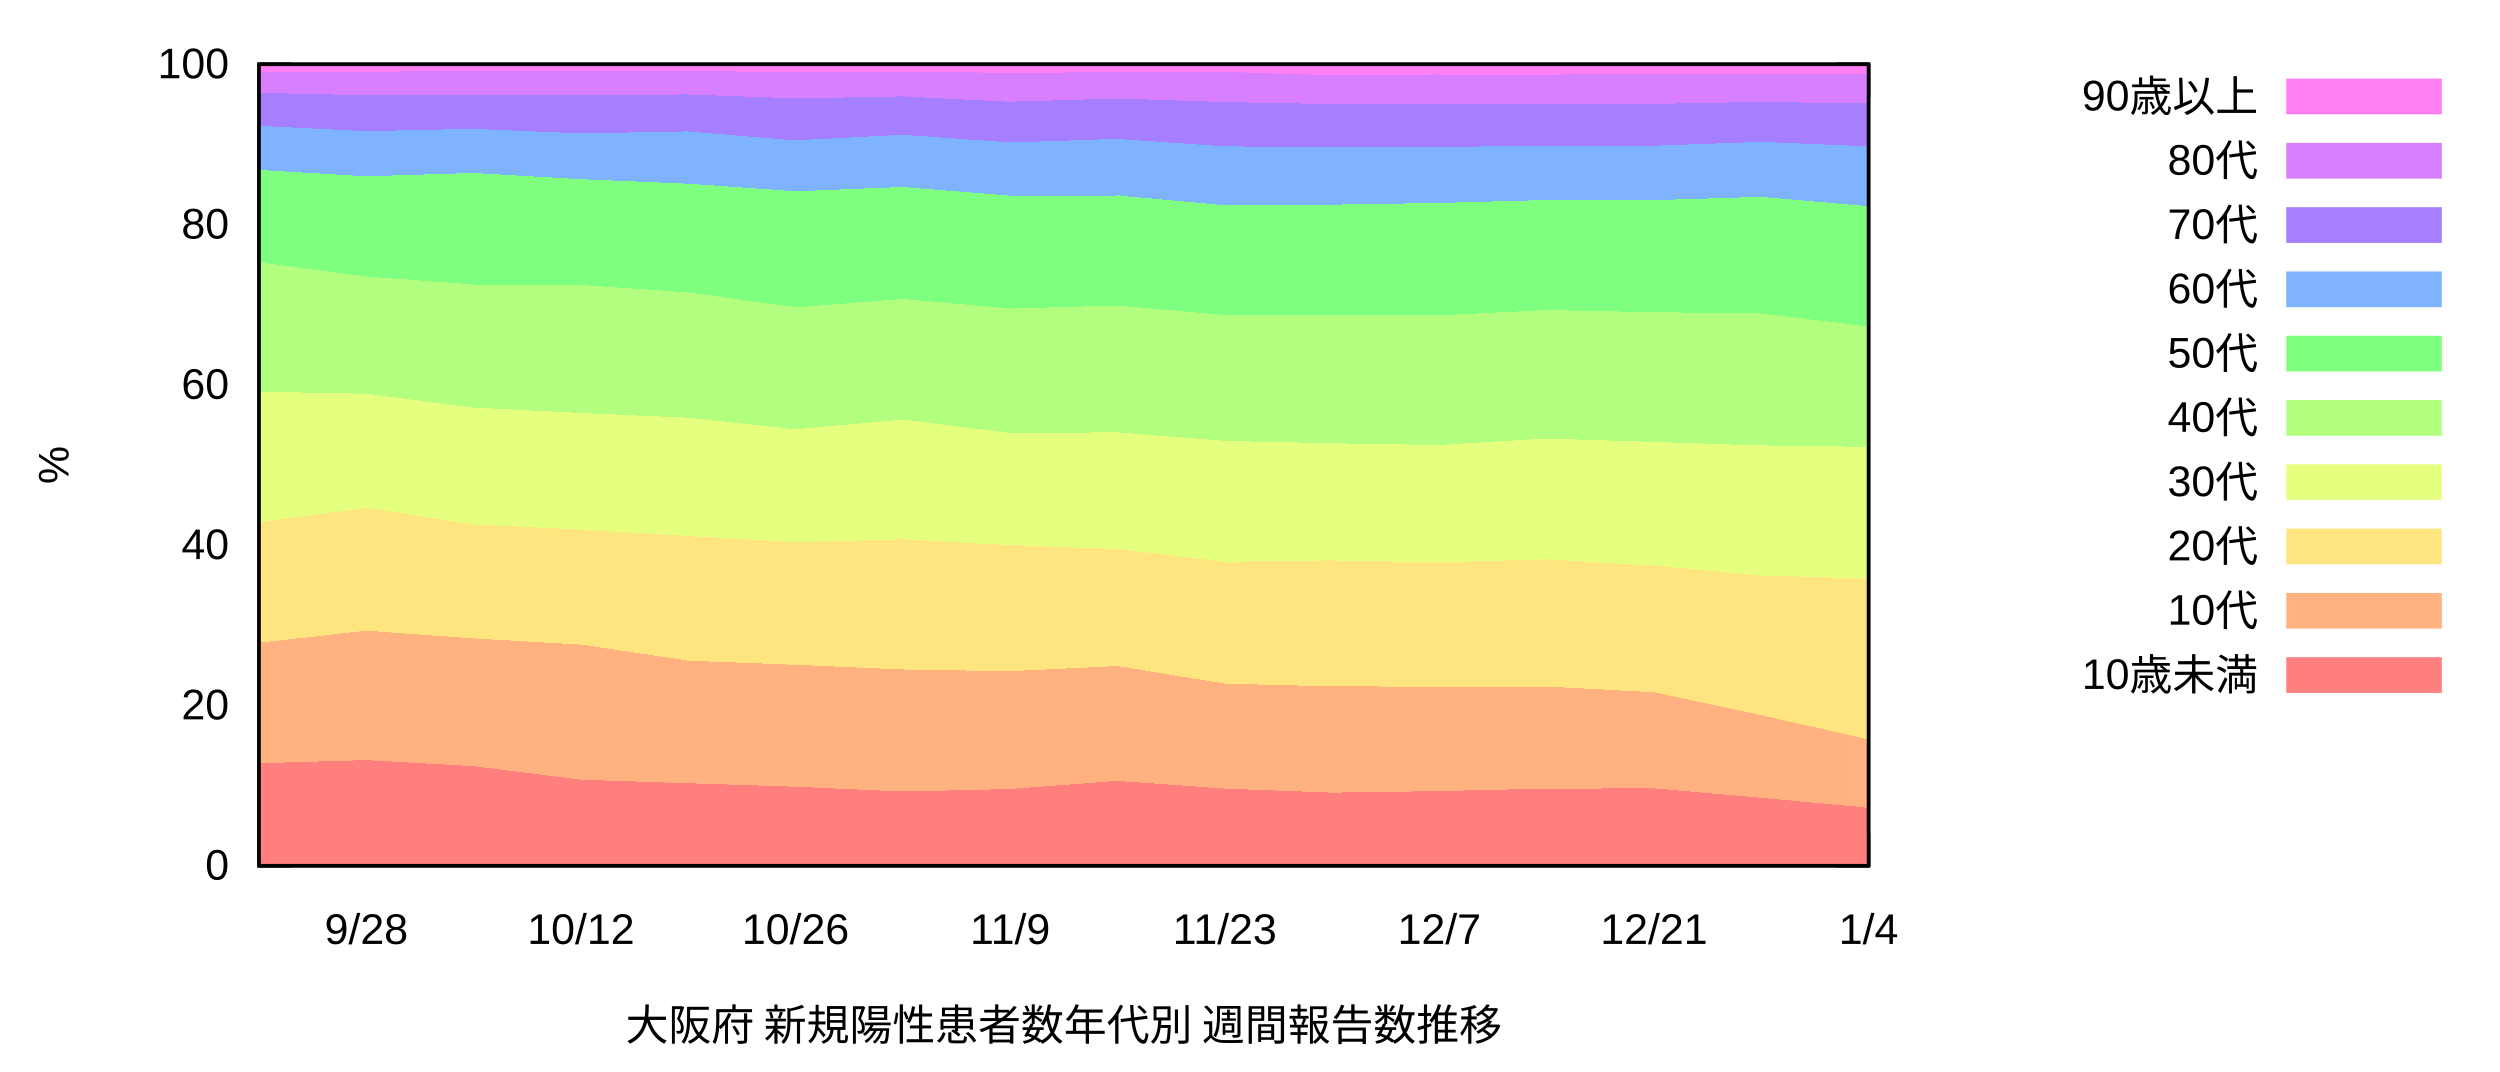
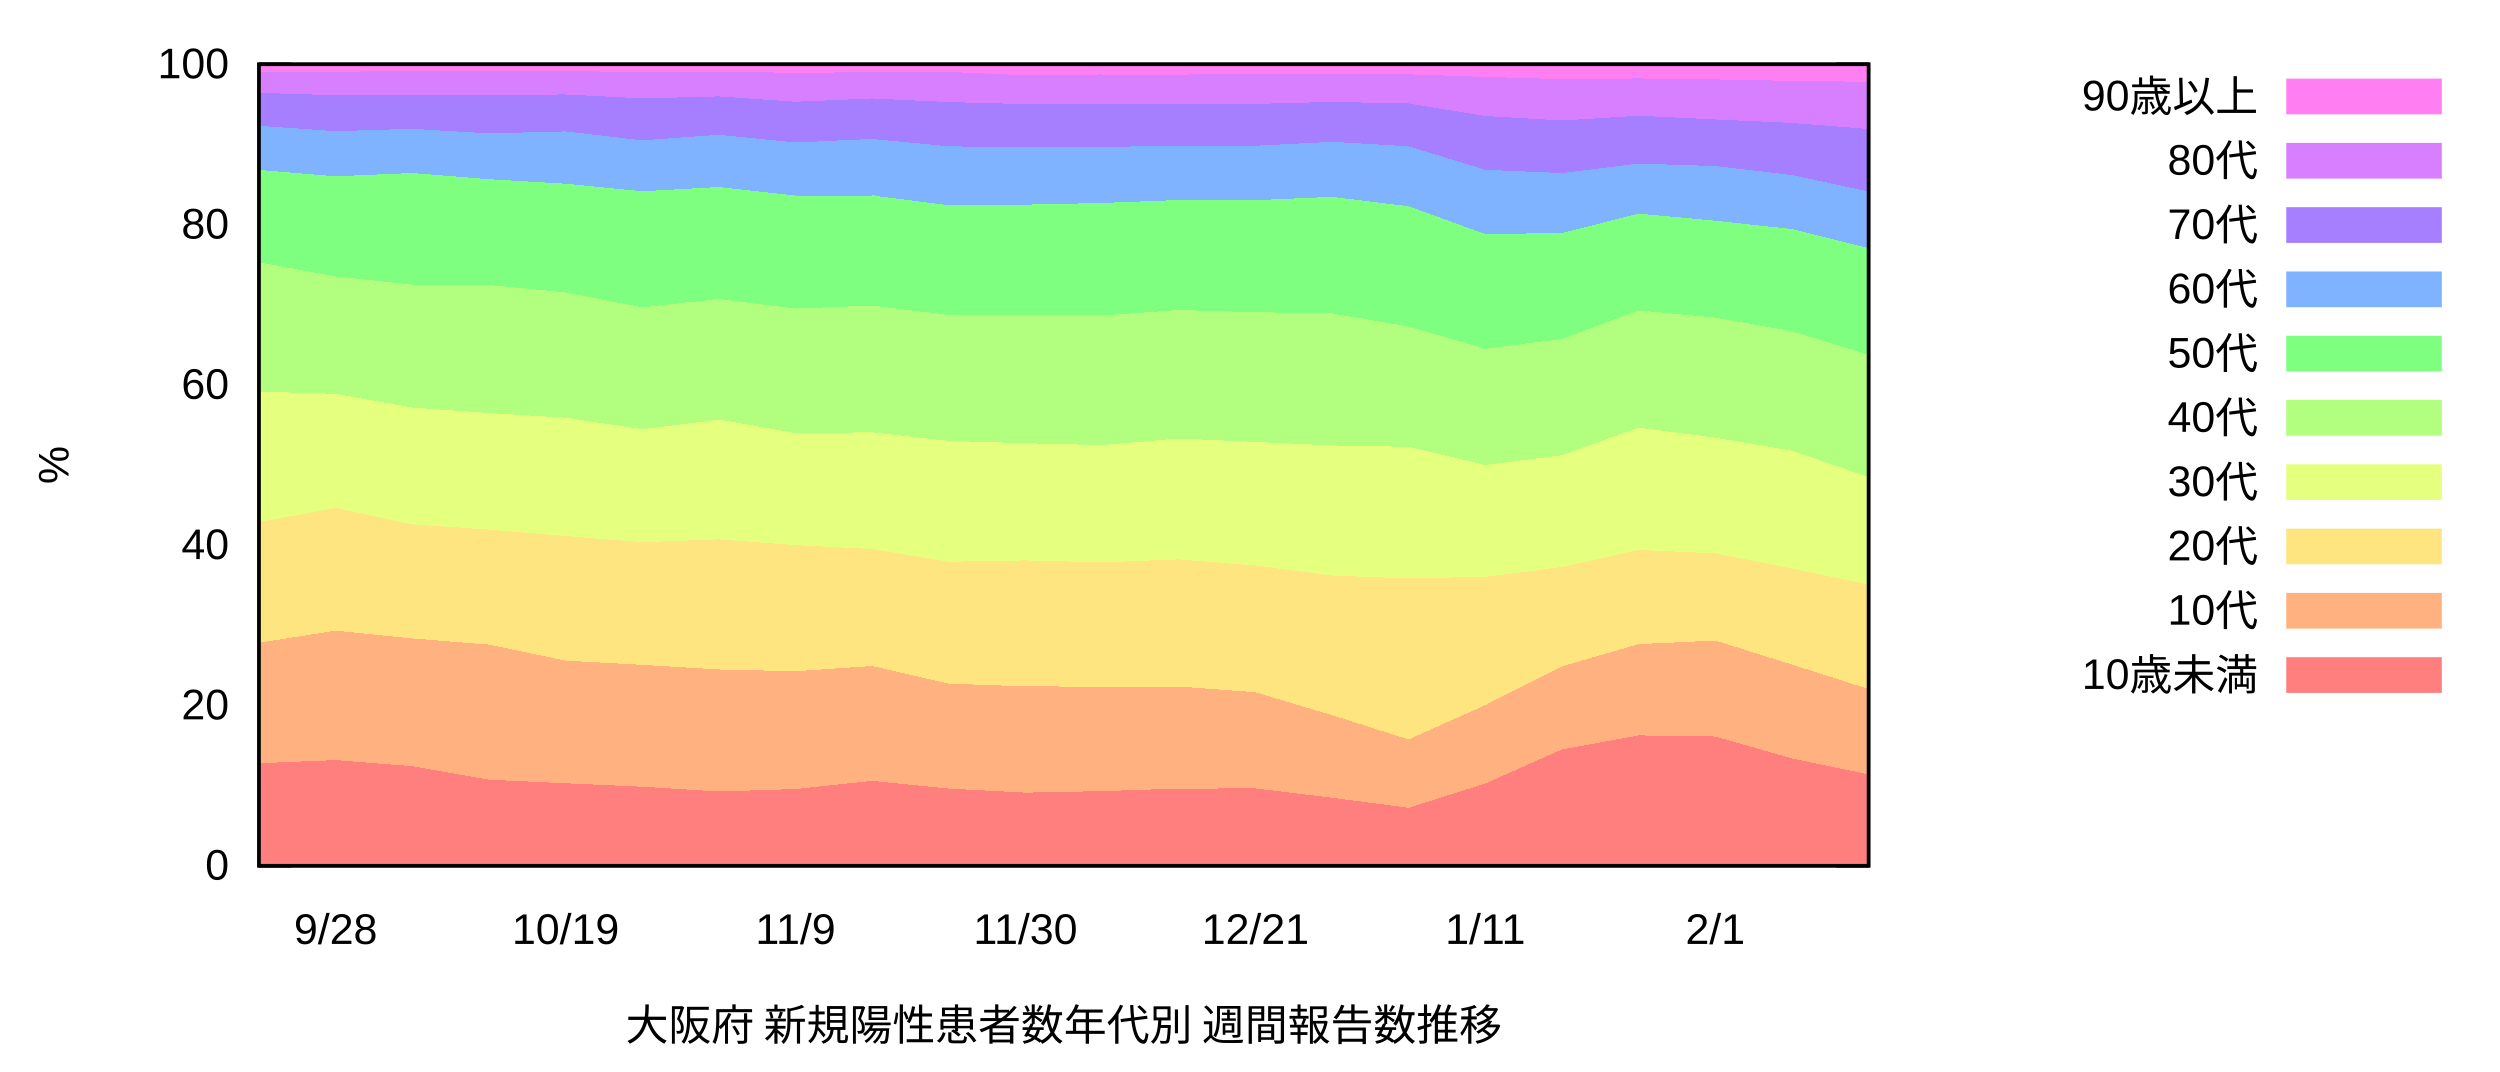
<svg xmlns="http://www.w3.org/2000/svg" xmlns:xlink="http://www.w3.org/1999/xlink" width="700" height="300" viewBox="0 0 700 300">
  <g id="gnuplot_canvas">
    <rect x="0" y="0" width="700" height="300" fill="none" />
    <defs>
      <circle id="gpDot" r="0.5" stroke-width="0.5" stroke="currentColor" />
      <path id="gpPt0" stroke-width="0.222" stroke="currentColor" d="M-1,0 h2 M0,-1 v2" />
      <path id="gpPt1" stroke-width="0.222" stroke="currentColor" d="M-1,-1 L1,1 M1,-1 L-1,1" />
      <path id="gpPt2" stroke-width="0.222" stroke="currentColor" d="M-1,0 L1,0 M0,-1 L0,1 M-1,-1 L1,1 M-1,1 L1,-1" />
      <rect id="gpPt3" stroke-width="0.222" stroke="currentColor" x="-1" y="-1" width="2" height="2" />
      <rect id="gpPt4" stroke-width="0.222" stroke="currentColor" fill="currentColor" x="-1" y="-1" width="2" height="2" />
      <circle id="gpPt5" stroke-width="0.222" stroke="currentColor" cx="0" cy="0" r="1" />
      <use xlink:href="#gpPt5" id="gpPt6" fill="currentColor" stroke="none" />
      <path id="gpPt7" stroke-width="0.222" stroke="currentColor" d="M0,-1.33 L-1.33,0.67 L1.33,0.67 z" />
      <use xlink:href="#gpPt7" id="gpPt8" fill="currentColor" stroke="none" />
      <use xlink:href="#gpPt7" id="gpPt9" stroke="currentColor" transform="rotate(180)" />
      <use xlink:href="#gpPt9" id="gpPt10" fill="currentColor" stroke="none" />
      <use xlink:href="#gpPt3" id="gpPt11" stroke="currentColor" transform="rotate(45)" />
      <use xlink:href="#gpPt11" id="gpPt12" fill="currentColor" stroke="none" />
      <path id="gpPt13" stroke-width="0.222" stroke="currentColor" d="M0,1.330 L1.265,0.411 L0.782,-1.067 L-0.782,-1.076 L-1.265,0.411 z" />
      <use xlink:href="#gpPt13" id="gpPt14" fill="currentColor" stroke="none" />
      <filter id="textbox" filterUnits="objectBoundingBox" x="0" y="0" height="1" width="1">
        <feFlood flood-color="white" flood-opacity="1" result="bgnd" />
        <feComposite in="SourceGraphic" in2="bgnd" operator="atop" />
      </filter>
      <filter id="greybox" filterUnits="objectBoundingBox" x="0" y="0" height="1" width="1">
        <feFlood flood-color="lightgrey" flood-opacity="1" result="grey" />
        <feComposite in="SourceGraphic" in2="grey" operator="atop" />
      </filter>
    </defs>
    <g fill="none" color="white" stroke="currentColor" stroke-width="1.00" stroke-linecap="butt" stroke-linejoin="miter">
</g>
    <g fill="none" color="black" stroke="currentColor" stroke-width="1.00" stroke-linecap="butt" stroke-linejoin="miter">
      <path stroke="black" d="M72.53,242.40 L81.53,242.40 M523.19,242.40 L514.19,242.40  " />
      <g transform="translate(64.14,246.30)" stroke="none" fill="black" font-family="Arial" font-size="12.00" text-anchor="end">
        <text>
          <tspan font-family="Arial"> 0</tspan>
        </text>
      </g>
    </g>
    <g fill="none" color="black" stroke="currentColor" stroke-width="1.00" stroke-linecap="butt" stroke-linejoin="miter">
      <path stroke="black" d="M72.53,197.52 L81.53,197.52 M523.19,197.52 L514.19,197.52  " />
      <g transform="translate(64.14,201.42)" stroke="none" fill="black" font-family="Arial" font-size="12.00" text-anchor="end">
        <text>
          <tspan font-family="Arial"> 20</tspan>
        </text>
      </g>
    </g>
    <g fill="none" color="black" stroke="currentColor" stroke-width="1.00" stroke-linecap="butt" stroke-linejoin="miter">
      <path stroke="black" d="M72.53,152.64 L81.53,152.64 M523.19,152.64 L514.19,152.64  " />
      <g transform="translate(64.14,156.54)" stroke="none" fill="black" font-family="Arial" font-size="12.00" text-anchor="end">
        <text>
          <tspan font-family="Arial"> 40</tspan>
        </text>
      </g>
    </g>
    <g fill="none" color="black" stroke="currentColor" stroke-width="1.00" stroke-linecap="butt" stroke-linejoin="miter">
      <path stroke="black" d="M72.53,107.77 L81.53,107.77 M523.19,107.77 L514.19,107.77  " />
      <g transform="translate(64.14,111.67)" stroke="none" fill="black" font-family="Arial" font-size="12.00" text-anchor="end">
        <text>
          <tspan font-family="Arial"> 60</tspan>
        </text>
      </g>
    </g>
    <g fill="none" color="black" stroke="currentColor" stroke-width="1.00" stroke-linecap="butt" stroke-linejoin="miter">
      <path stroke="black" d="M72.53,62.89 L81.53,62.89 M523.19,62.89 L514.19,62.89  " />
      <g transform="translate(64.14,66.79)" stroke="none" fill="black" font-family="Arial" font-size="12.00" text-anchor="end">
        <text>
          <tspan font-family="Arial"> 80</tspan>
        </text>
      </g>
    </g>
    <g fill="none" color="black" stroke="currentColor" stroke-width="1.00" stroke-linecap="butt" stroke-linejoin="miter">
      <path stroke="black" d="M72.53,18.01 L81.53,18.01 M523.19,18.01 L514.19,18.01  " />
      <g transform="translate(64.14,21.91)" stroke="none" fill="black" font-family="Arial" font-size="12.00" text-anchor="end">
        <text>
          <tspan font-family="Arial"> 100</tspan>
        </text>
      </g>
    </g>
    <g fill="none" color="black" stroke="currentColor" stroke-width="1.00" stroke-linecap="butt" stroke-linejoin="miter">
-       <path stroke="black" d="M102.57,242.40 L102.57,233.40 M102.57,18.01 L102.57,27.01  " />
-       <g transform="translate(102.57,264.30)" stroke="none" fill="black" font-family="Arial" font-size="12.00" text-anchor="middle">
+       <path stroke="black" d="M93.99,242.40 L93.99,233.40 M93.99,18.01 L93.99,27.01  " />
+       <g transform="translate(93.99,264.30)" stroke="none" fill="black" font-family="Arial" font-size="12.00" text-anchor="middle">
        <text>
          <tspan font-family="Arial">9/28</tspan>
        </text>
      </g>
    </g>
    <g fill="none" color="black" stroke="currentColor" stroke-width="1.00" stroke-linecap="butt" stroke-linejoin="miter">
-       <path stroke="black" d="M162.66,242.40 L162.66,233.40 M162.66,18.01 L162.66,27.01  " />
-       <g transform="translate(162.66,264.30)" stroke="none" fill="black" font-family="Arial" font-size="12.00" text-anchor="middle">
-         <text>
-           <tspan font-family="Arial">10/12</tspan>
+       <path stroke="black" d="M158.37,242.40 L158.37,233.40 M158.37,18.01 L158.37,27.01  " />
+       <g transform="translate(158.37,264.30)" stroke="none" fill="black" font-family="Arial" font-size="12.00" text-anchor="middle">
+         <text>
+           <tspan font-family="Arial">10/19</tspan>
        </text>
      </g>
    </g>
    <g fill="none" color="black" stroke="currentColor" stroke-width="1.00" stroke-linecap="butt" stroke-linejoin="miter">
      <path stroke="black" d="M222.75,242.40 L222.75,233.40 M222.75,18.01 L222.75,27.01  " />
      <g transform="translate(222.75,264.30)" stroke="none" fill="black" font-family="Arial" font-size="12.00" text-anchor="middle">
        <text>
-           <tspan font-family="Arial">10/26</tspan>
-         </text>
-       </g>
-     </g>
-     <g fill="none" color="black" stroke="currentColor" stroke-width="1.00" stroke-linecap="butt" stroke-linejoin="miter">
-       <path stroke="black" d="M282.84,242.40 L282.84,233.40 M282.84,18.01 L282.84,27.01  " />
-       <g transform="translate(282.84,264.30)" stroke="none" fill="black" font-family="Arial" font-size="12.00" text-anchor="middle">
-         <text>
          <tspan font-family="Arial">11/9</tspan>
        </text>
      </g>
    </g>
    <g fill="none" color="black" stroke="currentColor" stroke-width="1.00" stroke-linecap="butt" stroke-linejoin="miter">
-       <path stroke="black" d="M342.93,242.40 L342.93,233.40 M342.93,18.01 L342.93,27.01  " />
-       <g transform="translate(342.93,264.30)" stroke="none" fill="black" font-family="Arial" font-size="12.00" text-anchor="middle">
-         <text>
-           <tspan font-family="Arial">11/23</tspan>
-         </text>
-       </g>
-     </g>
-     <g fill="none" color="black" stroke="currentColor" stroke-width="1.00" stroke-linecap="butt" stroke-linejoin="miter">
-       <path stroke="black" d="M403.01,242.40 L403.01,233.40 M403.01,18.01 L403.01,27.01  " />
-       <g transform="translate(403.01,264.30)" stroke="none" fill="black" font-family="Arial" font-size="12.00" text-anchor="middle">
-         <text>
-           <tspan font-family="Arial">12/7</tspan>
-         </text>
-       </g>
-     </g>
-     <g fill="none" color="black" stroke="currentColor" stroke-width="1.00" stroke-linecap="butt" stroke-linejoin="miter">
-       <path stroke="black" d="M463.10,242.40 L463.10,233.40 M463.10,18.01 L463.10,27.01  " />
-       <g transform="translate(463.10,264.30)" stroke="none" fill="black" font-family="Arial" font-size="12.00" text-anchor="middle">
+       <path stroke="black" d="M287.13,242.40 L287.13,233.40 M287.13,18.01 L287.13,27.01  " />
+       <g transform="translate(287.13,264.30)" stroke="none" fill="black" font-family="Arial" font-size="12.00" text-anchor="middle">
+         <text>
+           <tspan font-family="Arial">11/30</tspan>
+         </text>
+       </g>
+     </g>
+     <g fill="none" color="black" stroke="currentColor" stroke-width="1.00" stroke-linecap="butt" stroke-linejoin="miter">
+       <path stroke="black" d="M351.51,242.40 L351.51,233.40 M351.51,18.01 L351.51,27.01  " />
+       <g transform="translate(351.51,264.30)" stroke="none" fill="black" font-family="Arial" font-size="12.00" text-anchor="middle">
        <text>
          <tspan font-family="Arial">12/21</tspan>
        </text>
      </g>
    </g>
    <g fill="none" color="black" stroke="currentColor" stroke-width="1.00" stroke-linecap="butt" stroke-linejoin="miter">
-       <path stroke="black" d="M523.19,242.40 L523.19,233.40 M523.19,18.01 L523.19,27.01  " />
-       <g transform="translate(523.19,264.30)" stroke="none" fill="black" font-family="Arial" font-size="12.00" text-anchor="middle">
-         <text>
-           <tspan font-family="Arial">1/4</tspan>
+       <path stroke="black" d="M415.89,242.40 L415.89,233.40 M415.89,18.01 L415.89,27.01  " />
+       <g transform="translate(415.89,264.30)" stroke="none" fill="black" font-family="Arial" font-size="12.00" text-anchor="middle">
+         <text>
+           <tspan font-family="Arial">1/11</tspan>
+         </text>
+       </g>
+     </g>
+     <g fill="none" color="black" stroke="currentColor" stroke-width="1.00" stroke-linecap="butt" stroke-linejoin="miter">
+       <path stroke="black" d="M480.27,242.40 L480.27,233.40 M480.27,18.01 L480.27,27.01  " />
+       <g transform="translate(480.27,264.30)" stroke="none" fill="black" font-family="Arial" font-size="12.00" text-anchor="middle">
+         <text>
+           <tspan font-family="Arial">2/1</tspan>
        </text>
      </g>
    </g>
    <g fill="none" color="black" stroke="currentColor" stroke-width="1.00" stroke-linecap="butt" stroke-linejoin="miter">
</g>
    <g fill="none" color="black" stroke="currentColor" stroke-width="1.00" stroke-linecap="butt" stroke-linejoin="miter">
      <path stroke="black" d="M72.53,18.01 L72.53,242.40 L523.19,242.40 L523.19,18.01 L72.53,18.01 Z  " />
    </g>
    <g fill="none" color="black" stroke="currentColor" stroke-width="1.00" stroke-linecap="butt" stroke-linejoin="miter">
      <g transform="translate(19.18,130.21) rotate(270)" stroke="none" fill="black" font-family="Arial" font-size="12.00" text-anchor="middle">
        <text>
          <tspan font-family="Arial">%</tspan>
        </text>
      </g>
    </g>
    <g fill="none" color="black" stroke="currentColor" stroke-width="1.00" stroke-linecap="butt" stroke-linejoin="miter">
      <g transform="translate(297.86,291.30)" stroke="none" fill="black" font-family="Arial" font-size="12.00" text-anchor="middle">
        <text>
          <tspan font-family="Arial">大阪府 新規陽性患者数年代別 週間報告数推移</tspan>
        </text>
      </g>
    </g>
    <g fill="none" color="black" stroke="currentColor" stroke-width="1.00" stroke-linecap="butt" stroke-linejoin="miter">
</g>
    <g id="gnuplot_plot_1">
      <g fill="none" color="black" stroke="currentColor" stroke-width="1.00" stroke-linecap="butt" stroke-linejoin="miter">
        <g transform="translate(632.26,30.91)" stroke="none" fill="black" font-family="Arial" font-size="12.00" text-anchor="end">
          <text>
            <tspan font-family="Arial">90歳以上</tspan>
          </text>
        </g>
      </g>
      <g fill="none" color="black" stroke="currentColor" stroke-width="1.00" stroke-linecap="butt" stroke-linejoin="miter">
        <g stroke="none" shape-rendering="crispEdges">
          <polygon fill="rgb(255, 127, 242)" points="640.65,31.51 683.21,31.51 683.21,22.51 640.65,22.51 " />
        </g>
        <path stroke="rgb(255, 127, 242)" d="M640.65,31.51 L683.21,31.51 L683.21,22.51 L640.65,22.51 L640.65,31.51 Z  " />
      </g>
      <g fill="none" color="black" stroke="currentColor" stroke-width="1.00" stroke-linecap="butt" stroke-linejoin="miter">
        <g stroke="none" shape-rendering="crispEdges">
-           <polygon fill="rgb(255, 127, 242)" points="72.53,18.01 102.57,18.01 132.62,18.01 162.66,18.01 192.71,18.01 222.75,18.01 252.79,18.01 282.84,18.01 312.88,18.01 342.93,18.01 372.97,18.01 403.01,18.01 433.06,18.01 463.10,18.01 493.15,18.01 523.19,18.01 523.19,242.40 72.53,242.40 " />
+           <polygon fill="rgb(255, 127, 242)" points="72.53,18.01 93.99,18.01 115.45,18.01 136.91,18.01 158.37,18.01 179.83,18.01 201.29,18.01 222.75,18.01 244.21,18.01 265.67,18.01 287.13,18.01 308.59,18.01 330.05,18.01 351.51,18.01 372.97,18.01 394.43,18.01 415.89,18.01 437.35,18.01 458.81,18.01 480.27,18.01 501.73,18.01 523.19,18.01 523.19,242.40 72.53,242.40 " />
        </g>
      </g>
    </g>
    <g id="gnuplot_plot_2">
      <g fill="none" color="black" stroke="currentColor" stroke-width="1.00" stroke-linecap="butt" stroke-linejoin="miter">
        <g transform="translate(632.26,48.91)" stroke="none" fill="black" font-family="Arial" font-size="12.00" text-anchor="end">
          <text>
            <tspan font-family="Arial">80代</tspan>
          </text>
        </g>
      </g>
      <g fill="none" color="black" stroke="currentColor" stroke-width="1.00" stroke-linecap="butt" stroke-linejoin="miter">
        <g stroke="none" shape-rendering="crispEdges">
          <polygon fill="rgb(216, 127, 255)" points="640.65,49.51 683.21,49.51 683.21,40.51 640.65,40.51 " />
        </g>
        <path stroke="rgb(216, 127, 255)" d="M640.65,49.51 L683.21,49.51 L683.21,40.51 L640.65,40.51 L640.65,49.51 Z  " />
      </g>
      <g fill="none" color="black" stroke="currentColor" stroke-width="1.00" stroke-linecap="butt" stroke-linejoin="miter">
        <g stroke="none" shape-rendering="crispEdges">
-           <polygon fill="rgb(216, 127, 255)" points="72.53,20.07 102.57,20.10 132.62,19.85 162.66,19.85 192.71,19.94 222.75,20.12 252.79,20.12 282.84,20.37 312.88,20.23 342.93,20.14 372.97,21.08 403.01,20.86 433.06,20.88 463.10,20.73 493.15,20.81 523.19,20.81 523.19,242.40 72.53,242.40 " />
+           <polygon fill="rgb(216, 127, 255)" points="72.53,20.07 93.99,20.10 115.45,19.85 136.91,19.85 158.37,19.94 179.83,20.12 201.29,20.12 222.75,20.37 244.21,20.23 265.67,20.14 287.13,21.08 308.59,20.86 330.05,20.88 351.51,20.73 372.97,20.81 394.43,20.81 415.89,21.53 437.35,22.16 458.81,21.96 480.27,22.23 501.73,22.65 523.19,22.90 523.19,242.40 72.53,242.40 " />
        </g>
      </g>
    </g>
    <g id="gnuplot_plot_3">
      <g fill="none" color="black" stroke="currentColor" stroke-width="1.00" stroke-linecap="butt" stroke-linejoin="miter">
        <g transform="translate(632.26,66.91)" stroke="none" fill="black" font-family="Arial" font-size="12.00" text-anchor="end">
          <text>
            <tspan font-family="Arial">70代</tspan>
          </text>
        </g>
      </g>
      <g fill="none" color="black" stroke="currentColor" stroke-width="1.00" stroke-linecap="butt" stroke-linejoin="miter">
        <g stroke="none" shape-rendering="crispEdges">
          <polygon fill="rgb(165, 127, 255)" points="640.65,67.51 683.21,67.51 683.21,58.51 640.65,58.51 " />
        </g>
        <path stroke="rgb(165, 127, 255)" d="M640.65,67.51 L683.21,67.51 L683.21,58.51 L640.65,58.51 L640.65,67.51 Z  " />
      </g>
      <g fill="none" color="black" stroke="currentColor" stroke-width="1.00" stroke-linecap="butt" stroke-linejoin="miter">
        <g stroke="none" shape-rendering="crispEdges">
-           <polygon fill="rgb(165, 127, 255)" points="72.53,26.00 102.57,26.67 132.62,26.47 162.66,26.54 192.71,26.45 222.75,27.55 252.79,26.99 282.84,28.49 312.88,27.57 342.93,28.58 372.97,29.14 403.01,29.03 433.06,29.05 463.10,29.09 493.15,28.53 523.19,28.98 523.19,242.40 72.53,242.40 " />
+           <polygon fill="rgb(165, 127, 255)" points="72.53,26.00 93.99,26.67 115.45,26.47 136.91,26.54 158.37,26.45 179.83,27.55 201.29,26.99 222.75,28.49 244.21,27.57 265.67,28.58 287.13,29.14 308.59,29.03 330.05,29.05 351.51,29.09 372.97,28.53 394.43,28.98 415.89,32.48 437.35,33.74 458.81,32.39 480.27,33.45 501.73,34.41 523.19,36.12 523.19,242.40 72.53,242.40 " />
        </g>
      </g>
    </g>
    <g id="gnuplot_plot_4">
      <g fill="none" color="black" stroke="currentColor" stroke-width="1.00" stroke-linecap="butt" stroke-linejoin="miter">
        <g transform="translate(632.26,84.91)" stroke="none" fill="black" font-family="Arial" font-size="12.00" text-anchor="end">
          <text>
            <tspan font-family="Arial">60代</tspan>
          </text>
        </g>
      </g>
      <g fill="none" color="black" stroke="currentColor" stroke-width="1.00" stroke-linecap="butt" stroke-linejoin="miter">
        <g stroke="none" shape-rendering="crispEdges">
          <polygon fill="rgb(127, 178, 255)" points="640.65,85.51 683.21,85.51 683.21,76.51 640.65,76.51 " />
        </g>
        <path stroke="rgb(127, 178, 255)" d="M640.65,85.51 L683.21,85.51 L683.21,76.51 L640.65,76.51 L640.65,85.51 Z  " />
      </g>
      <g fill="none" color="black" stroke="currentColor" stroke-width="1.00" stroke-linecap="butt" stroke-linejoin="miter">
        <g stroke="none" shape-rendering="crispEdges">
-           <polygon fill="rgb(127, 178, 255)" points="72.53,35.22 102.57,36.72 132.62,36.07 162.66,37.35 192.71,36.79 222.75,39.30 252.79,37.73 282.84,39.89 312.88,38.90 342.93,40.97 372.97,41.26 403.01,41.17 433.06,40.76 463.10,40.81 493.15,39.71 523.19,40.97 523.19,242.40 72.53,242.40 " />
+           <polygon fill="rgb(127, 178, 255)" points="72.53,35.22 93.99,36.72 115.45,36.07 136.91,37.35 158.37,36.79 179.83,39.30 201.29,37.73 222.75,39.89 244.21,38.90 265.67,40.97 287.13,41.26 308.59,41.17 330.05,40.76 351.51,40.81 372.97,39.71 394.43,40.97 415.89,47.54 437.35,48.46 458.81,45.81 480.27,46.49 501.73,49.02 523.19,53.60 523.19,242.40 72.53,242.40 " />
        </g>
      </g>
    </g>
    <g id="gnuplot_plot_5">
      <g fill="none" color="black" stroke="currentColor" stroke-width="1.00" stroke-linecap="butt" stroke-linejoin="miter">
        <g transform="translate(632.26,102.91)" stroke="none" fill="black" font-family="Arial" font-size="12.00" text-anchor="end">
          <text>
            <tspan font-family="Arial">50代</tspan>
          </text>
        </g>
      </g>
      <g fill="none" color="black" stroke="currentColor" stroke-width="1.00" stroke-linecap="butt" stroke-linejoin="miter">
        <g stroke="none" shape-rendering="crispEdges">
          <polygon fill="rgb(127, 255, 127)" points="640.65,103.51 683.21,103.51 683.21,94.51 640.65,94.51 " />
        </g>
        <path stroke="rgb(127, 255, 127)" d="M640.65,103.51 L683.21,103.51 L683.21,94.51 L640.65,94.51 L640.65,103.51 Z  " />
      </g>
      <g fill="none" color="black" stroke="currentColor" stroke-width="1.00" stroke-linecap="butt" stroke-linejoin="miter">
        <g stroke="none" shape-rendering="crispEdges">
-           <polygon fill="rgb(127, 255, 127)" points="72.53,47.58 102.57,49.36 132.62,48.44 162.66,50.17 192.71,51.44 222.75,53.55 252.79,52.36 282.84,54.77 312.88,54.74 342.93,57.46 372.97,57.30 403.01,56.83 433.06,56.00 463.10,56.04 493.15,55.12 523.19,57.75 523.19,242.40 72.53,242.40 " />
+           <polygon fill="rgb(127, 255, 127)" points="72.53,47.58 93.99,49.36 115.45,48.44 136.91,50.17 158.37,51.44 179.83,53.55 201.29,52.36 222.75,54.77 244.21,54.74 265.67,57.46 287.13,57.30 308.59,56.83 330.05,56.00 351.51,56.04 372.97,55.12 394.43,57.75 415.89,65.54 437.35,65.24 458.81,59.81 480.27,61.79 501.73,64.14 523.19,69.44 523.19,242.40 72.53,242.40 " />
        </g>
      </g>
    </g>
    <g id="gnuplot_plot_6">
      <g fill="none" color="black" stroke="currentColor" stroke-width="1.00" stroke-linecap="butt" stroke-linejoin="miter">
        <g transform="translate(632.26,120.91)" stroke="none" fill="black" font-family="Arial" font-size="12.00" text-anchor="end">
          <text>
            <tspan font-family="Arial">40代</tspan>
          </text>
        </g>
      </g>
      <g fill="none" color="black" stroke="currentColor" stroke-width="1.00" stroke-linecap="butt" stroke-linejoin="miter">
        <g stroke="none" shape-rendering="crispEdges">
          <polygon fill="rgb(178, 255, 127)" points="640.65,121.51 683.21,121.51 683.21,112.51 640.65,112.51 " />
        </g>
        <path stroke="rgb(178, 255, 127)" d="M640.65,121.51 L683.21,121.51 L683.21,112.51 L640.65,112.51 L640.65,121.51 Z  " />
      </g>
      <g fill="none" color="black" stroke="currentColor" stroke-width="1.00" stroke-linecap="butt" stroke-linejoin="miter">
        <g stroke="none" shape-rendering="crispEdges">
-           <polygon fill="rgb(178, 255, 127)" points="72.53,73.43 102.57,77.41 132.62,79.67 162.66,79.78 192.71,81.87 222.75,86.05 252.79,83.71 282.84,86.40 312.88,85.55 342.93,88.20 372.97,88.09 403.01,88.31 433.06,86.81 463.10,87.41 493.15,87.75 523.19,91.43 523.19,242.40 72.53,242.40 " />
+           <polygon fill="rgb(178, 255, 127)" points="72.53,73.43 93.99,77.41 115.45,79.67 136.91,79.78 158.37,81.87 179.83,86.05 201.29,83.71 222.75,86.40 244.21,85.55 265.67,88.20 287.13,88.09 308.59,88.31 330.05,86.81 351.51,87.41 372.97,87.75 394.43,91.43 415.89,97.65 437.35,94.91 458.81,86.92 480.27,88.92 501.73,92.71 523.19,99.33 523.19,242.40 72.53,242.40 " />
        </g>
      </g>
    </g>
    <g id="gnuplot_plot_7">
      <g fill="none" color="black" stroke="currentColor" stroke-width="1.00" stroke-linecap="butt" stroke-linejoin="miter">
        <g transform="translate(632.26,138.91)" stroke="none" fill="black" font-family="Arial" font-size="12.00" text-anchor="end">
          <text>
            <tspan font-family="Arial">30代</tspan>
          </text>
        </g>
      </g>
      <g fill="none" color="black" stroke="currentColor" stroke-width="1.00" stroke-linecap="butt" stroke-linejoin="miter">
        <g stroke="none" shape-rendering="crispEdges">
          <polygon fill="rgb(229, 255, 127)" points="640.65,139.51 683.21,139.51 683.21,130.51 640.65,130.51 " />
        </g>
        <path stroke="rgb(229, 255, 127)" d="M640.65,139.51 L683.21,139.51 L683.21,130.51 L640.65,130.51 L640.65,139.51 Z  " />
      </g>
      <g fill="none" color="black" stroke="currentColor" stroke-width="1.00" stroke-linecap="butt" stroke-linejoin="miter">
        <g stroke="none" shape-rendering="crispEdges">
-           <polygon fill="rgb(229, 255, 127)" points="72.53,109.67 102.57,110.26 132.62,114.12 162.66,115.64 192.71,116.97 222.75,120.17 252.79,117.48 282.84,121.25 312.88,121.05 342.93,123.45 372.97,124.10 403.01,124.62 433.06,122.78 463.10,123.74 493.15,124.71 523.19,125.11 523.19,242.40 72.53,242.40 " />
+           <polygon fill="rgb(229, 255, 127)" points="72.53,109.67 93.99,110.26 115.45,114.12 136.91,115.64 158.37,116.97 179.83,120.17 201.29,117.48 222.75,121.25 244.21,121.05 265.67,123.45 287.13,124.10 308.59,124.62 330.05,122.78 351.51,123.74 372.97,124.71 394.43,125.11 415.89,130.18 437.35,127.47 458.81,119.73 480.27,122.55 501.73,126.17 523.19,133.59 523.19,242.40 72.53,242.40 " />
        </g>
      </g>
    </g>
    <g id="gnuplot_plot_8">
      <g fill="none" color="black" stroke="currentColor" stroke-width="1.00" stroke-linecap="butt" stroke-linejoin="miter">
        <g transform="translate(632.26,156.91)" stroke="none" fill="black" font-family="Arial" font-size="12.00" text-anchor="end">
          <text>
            <tspan font-family="Arial">20代</tspan>
          </text>
        </g>
      </g>
      <g fill="none" color="black" stroke="currentColor" stroke-width="1.00" stroke-linecap="butt" stroke-linejoin="miter">
        <g stroke="none" shape-rendering="crispEdges">
          <polygon fill="rgb(255, 229, 127)" points="640.65,157.51 683.21,157.51 683.21,148.51 640.65,148.51 " />
        </g>
        <path stroke="rgb(255, 229, 127)" d="M640.65,157.51 L683.21,157.51 L683.21,148.51 L640.65,148.51 L640.65,157.51 Z  " />
      </g>
      <g fill="none" color="black" stroke="currentColor" stroke-width="1.00" stroke-linecap="butt" stroke-linejoin="miter">
        <g stroke="none" shape-rendering="crispEdges">
-           <polygon fill="rgb(255, 229, 127)" points="72.53,146.20 102.57,142.19 132.62,146.83 162.66,148.27 192.71,150.09 222.75,151.81 252.79,151.01 282.84,152.64 312.88,153.72 342.93,157.29 372.97,156.91 403.01,157.47 433.06,156.62 463.10,158.34 493.15,161.15 523.19,161.98 523.19,242.40 72.53,242.40 " />
+           <polygon fill="rgb(255, 229, 127)" points="72.53,146.20 93.99,142.19 115.45,146.83 136.91,148.27 158.37,150.09 179.83,151.81 201.29,151.01 222.75,152.64 244.21,153.72 265.67,157.29 287.13,156.91 308.59,157.47 330.05,156.62 351.51,158.34 372.97,161.15 394.43,161.98 415.89,161.48 437.35,158.77 458.81,153.99 480.27,154.93 501.73,159.17 523.19,163.68 523.19,242.40 72.53,242.40 " />
        </g>
      </g>
    </g>
    <g id="gnuplot_plot_9">
      <g fill="none" color="black" stroke="currentColor" stroke-width="1.00" stroke-linecap="butt" stroke-linejoin="miter">
        <g transform="translate(632.26,174.91)" stroke="none" fill="black" font-family="Arial" font-size="12.00" text-anchor="end">
          <text>
            <tspan font-family="Arial">10代</tspan>
          </text>
        </g>
      </g>
      <g fill="none" color="black" stroke="currentColor" stroke-width="1.00" stroke-linecap="butt" stroke-linejoin="miter">
        <g stroke="none" shape-rendering="crispEdges">
          <polygon fill="rgb(255, 178, 127)" points="640.65,175.51 683.21,175.51 683.21,166.51 640.65,166.51 " />
        </g>
        <path stroke="rgb(255, 178, 127)" d="M640.65,175.51 L683.21,175.51 L683.21,166.51 L640.65,166.51 L640.65,175.51 Z  " />
      </g>
      <g fill="none" color="black" stroke="currentColor" stroke-width="1.00" stroke-linecap="butt" stroke-linejoin="miter">
        <g stroke="none" shape-rendering="crispEdges">
-           <polygon fill="rgb(255, 178, 127)" points="72.53,179.97 102.57,176.59 132.62,178.76 162.66,180.49 192.71,184.98 222.75,186.15 252.79,187.45 282.84,187.94 312.88,186.48 342.93,191.42 372.97,192.18 403.01,192.27 433.06,192.23 463.10,193.82 493.15,200.24 523.19,207.04 523.19,242.40 72.53,242.40 " />
+           <polygon fill="rgb(255, 178, 127)" points="72.53,179.97 93.99,176.59 115.45,178.76 136.91,180.49 158.37,184.98 179.83,186.15 201.29,187.45 222.75,187.94 244.21,186.48 265.67,191.42 287.13,192.18 308.59,192.27 330.05,192.23 351.51,193.82 372.97,200.24 394.43,207.04 415.89,197.43 437.35,186.57 458.81,180.36 480.27,179.35 501.73,186.06 523.19,192.92 523.19,242.40 72.53,242.40 " />
        </g>
      </g>
    </g>
    <g id="gnuplot_plot_10">
      <g fill="none" color="black" stroke="currentColor" stroke-width="1.00" stroke-linecap="butt" stroke-linejoin="miter">
        <g transform="translate(632.26,192.91)" stroke="none" fill="black" font-family="Arial" font-size="12.00" text-anchor="end">
          <text>
            <tspan font-family="Arial">10歳未満</tspan>
          </text>
        </g>
      </g>
      <g fill="none" color="black" stroke="currentColor" stroke-width="1.00" stroke-linecap="butt" stroke-linejoin="miter">
        <g stroke="none" shape-rendering="crispEdges">
          <polygon fill="rgb(255, 127, 127)" points="640.65,193.51 683.21,193.51 683.21,184.51 640.65,184.51 " />
        </g>
        <path stroke="rgb(255, 127, 127)" d="M640.65,193.51 L683.21,193.51 L683.21,184.51 L640.65,184.51 L640.65,193.51 Z  " />
      </g>
      <g fill="none" color="black" stroke="currentColor" stroke-width="1.00" stroke-linecap="butt" stroke-linejoin="miter">
        <g stroke="none" shape-rendering="crispEdges">
-           <polygon fill="rgb(255, 127, 127)" points="72.53,213.70 102.57,212.83 132.62,214.53 162.66,218.32 192.71,219.31 222.75,220.28 252.79,221.62 282.84,220.93 312.88,218.64 342.93,220.81 372.97,221.94 403.01,221.51 433.06,220.81 463.10,220.75 493.15,223.37 523.19,226.18 523.19,242.40 72.53,242.40 " />
+           <polygon fill="rgb(255, 127, 127)" points="72.53,213.70 93.99,212.83 115.45,214.53 136.91,218.32 158.37,219.31 179.83,220.28 201.29,221.62 222.75,220.93 244.21,218.64 265.67,220.81 287.13,221.94 308.59,221.51 330.05,220.81 351.51,220.75 372.97,223.37 394.43,226.18 415.89,219.38 437.35,209.86 458.81,205.91 480.27,206.23 501.73,212.35 523.19,216.84 523.19,242.40 72.53,242.40 " />
        </g>
      </g>
    </g>
    <g fill="none" color="white" stroke="rgb(255, 127, 127)" stroke-width="2.00" stroke-linecap="butt" stroke-linejoin="miter">
</g>
    <g fill="none" color="black" stroke="currentColor" stroke-width="2.00" stroke-linecap="butt" stroke-linejoin="miter">
</g>
    <g fill="none" color="black" stroke="black" stroke-width="1.00" stroke-linecap="butt" stroke-linejoin="miter">
</g>
    <g fill="none" color="black" stroke="currentColor" stroke-width="1.00" stroke-linecap="butt" stroke-linejoin="miter">
      <path stroke="black" d="M72.53,18.01 L72.53,242.40 L523.19,242.40 L523.19,18.01 L72.53,18.01 Z  " />
    </g>
    <g fill="none" color="black" stroke="currentColor" stroke-width="1.00" stroke-linecap="butt" stroke-linejoin="miter">
</g>
  </g>
</svg>
